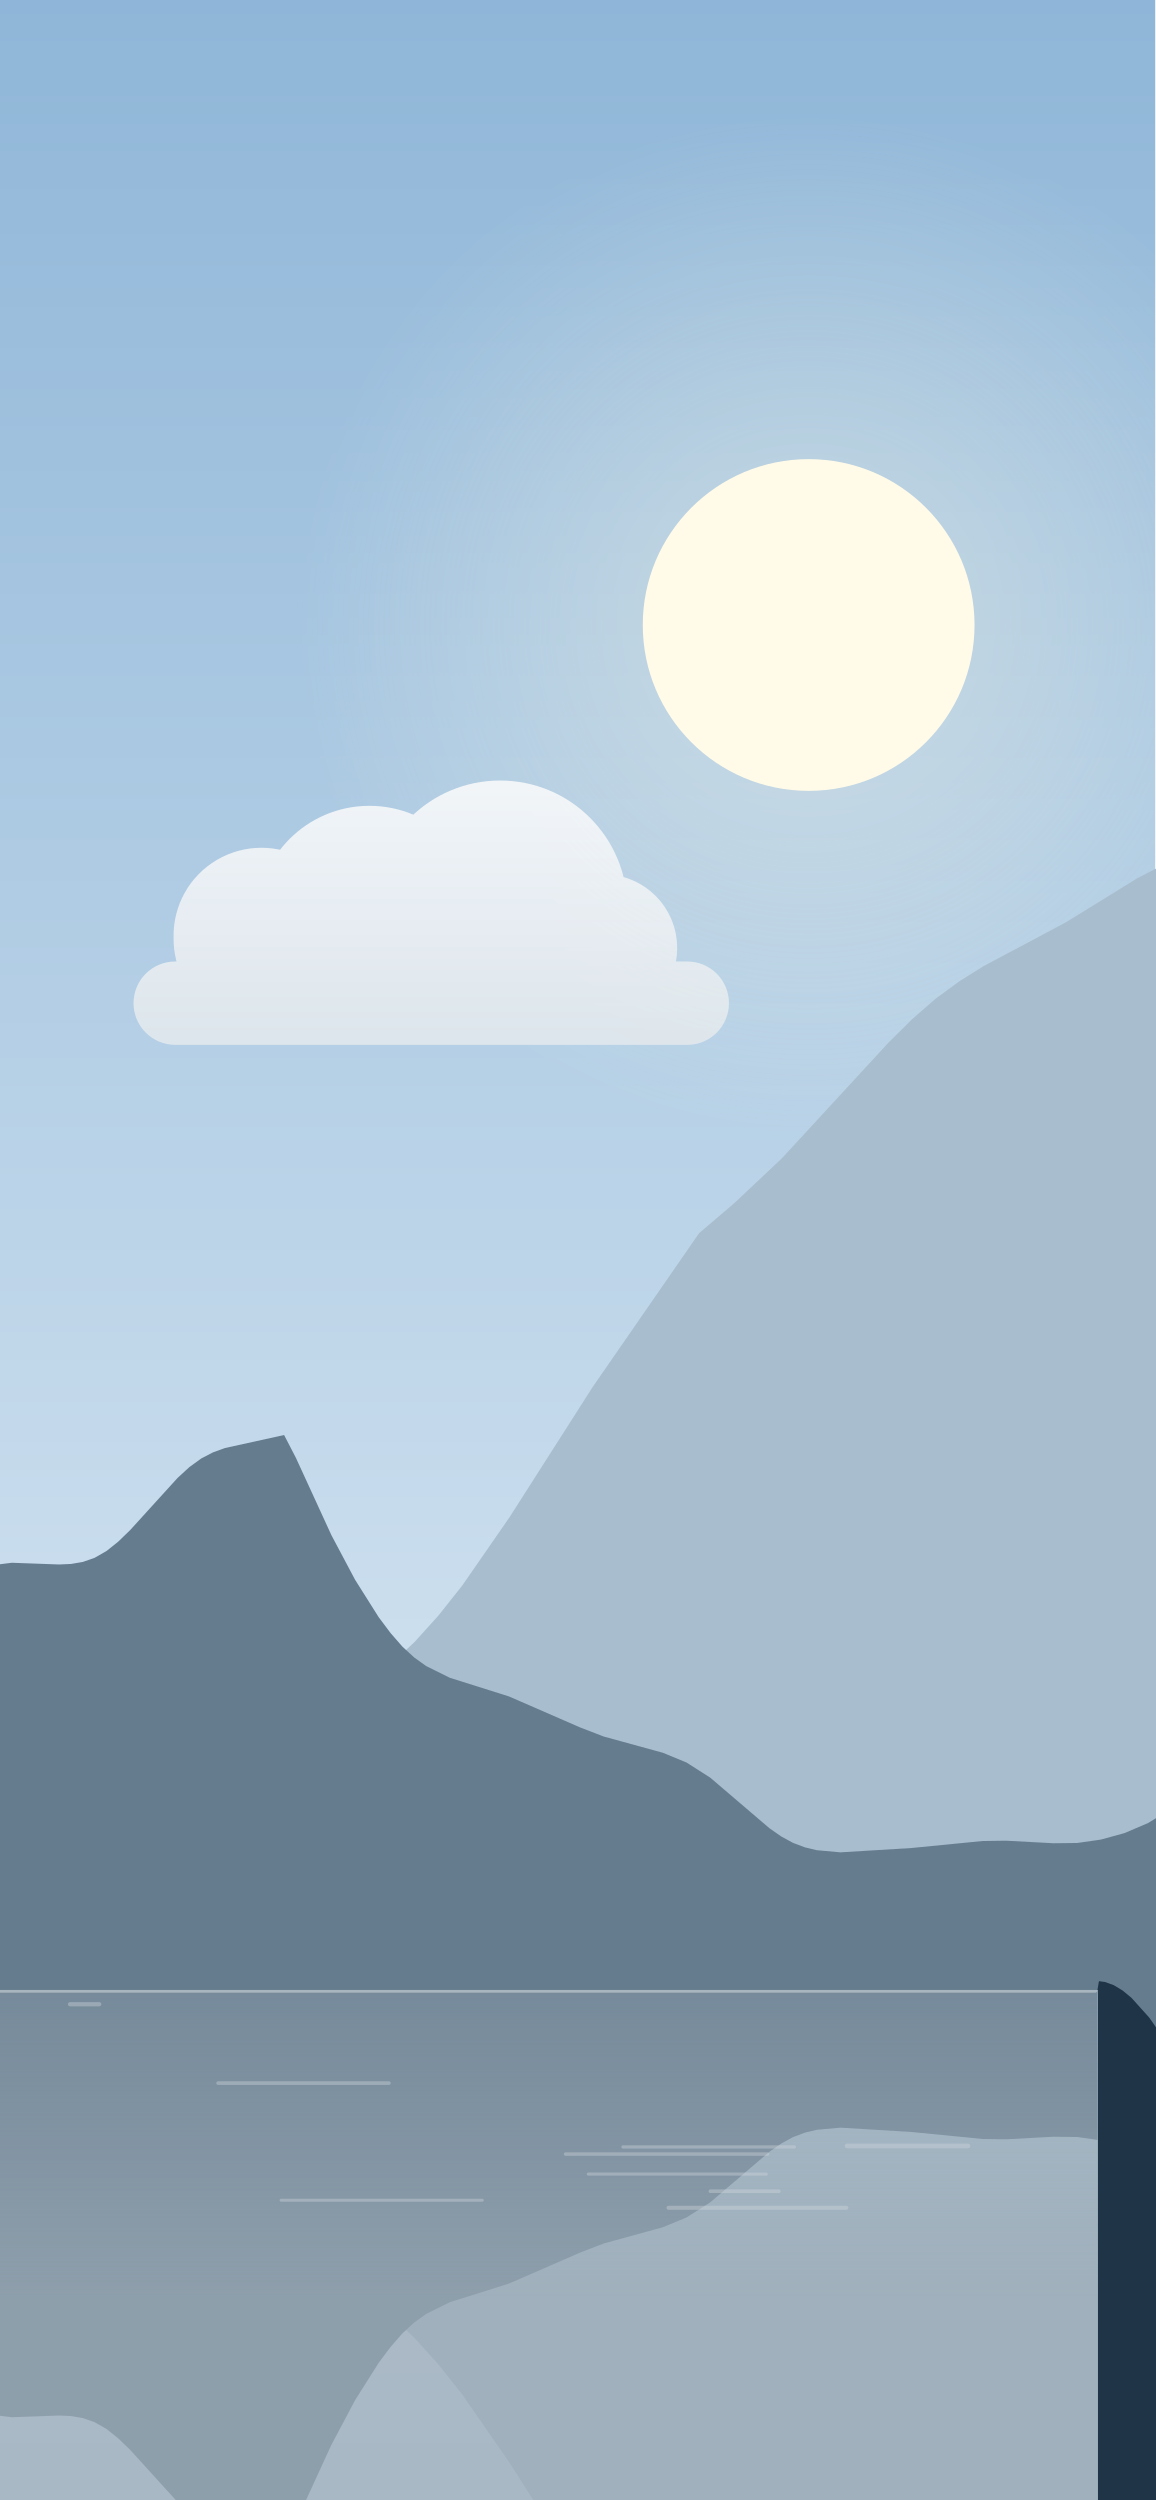
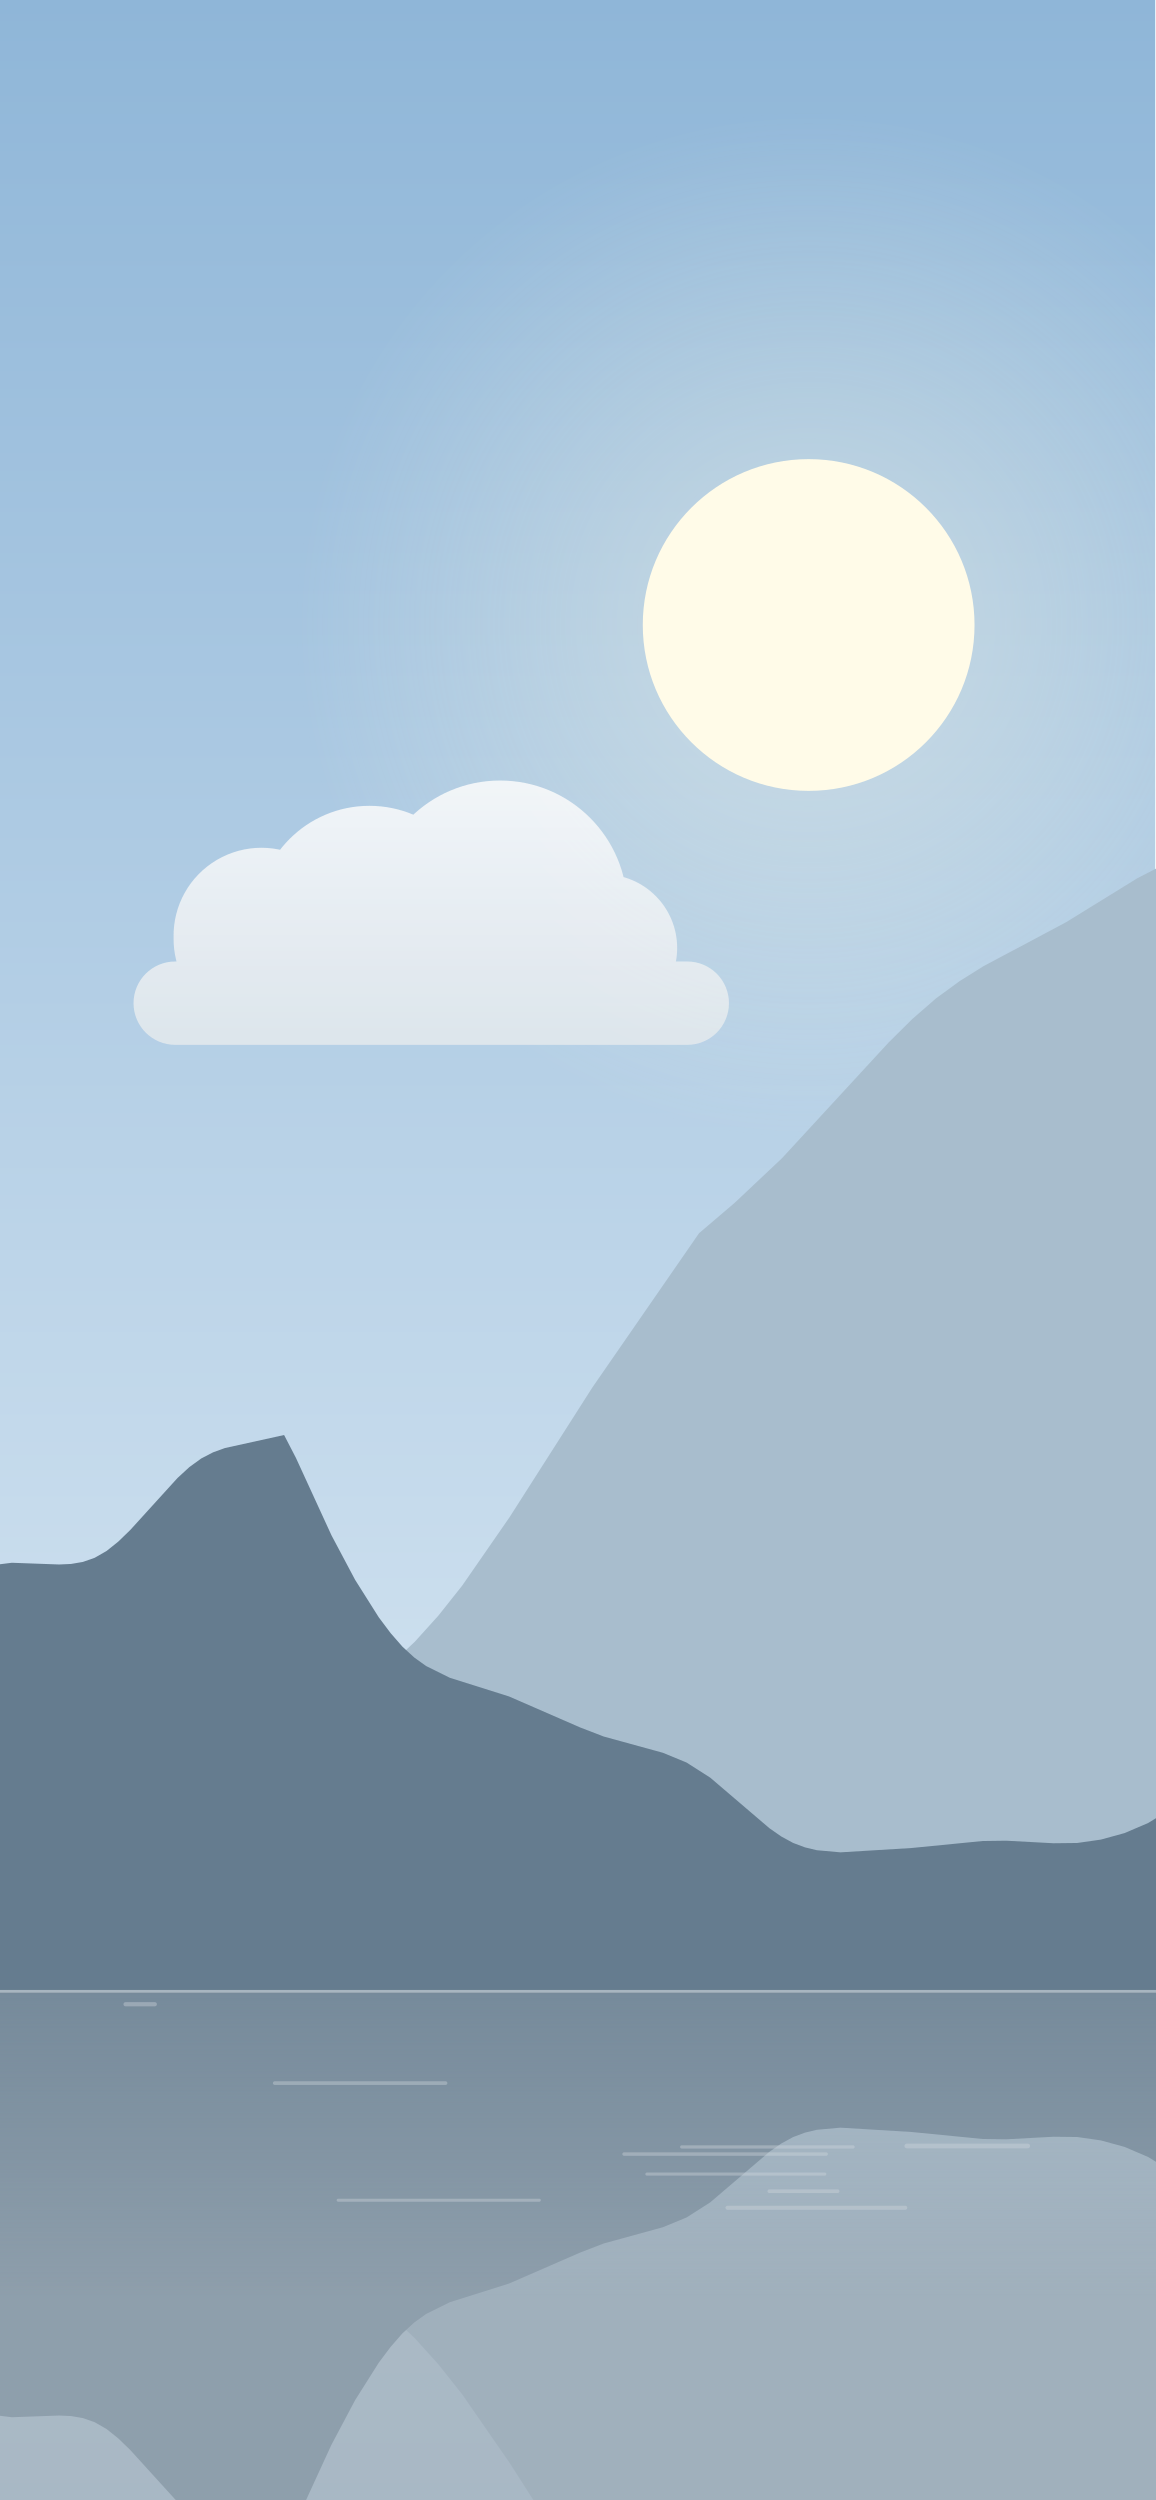
<svg xmlns="http://www.w3.org/2000/svg" width="390" height="844" viewBox="0 0 390 844">
  <defs>
    <linearGradient id="ridgescape-27zltlzv5bn" gradientUnits="userSpaceOnUse" x1="0" y1="0" x2="0" y2="844">
      <stop offset="0" stop-color="#8fb6d8" />
      <stop offset="1" stop-color="#eaf3f9" />
    </linearGradient>
    <radialGradient id="ridgescape-15cz6q5m5bl" gradientUnits="userSpaceOnUse" cx="273" cy="211" r="173.6">
      <stop offset="0" stop-color="#fffbe8" stop-opacity="0.36" />
      <stop offset="0.32" stop-color="#fffbe8" stop-opacity="0.27" />
      <stop offset="1" stop-color="#fffbe8" stop-opacity="0" />
    </radialGradient>
    <linearGradient id="ridgescape-2c50srl795h" gradientUnits="userSpaceOnUse" x1="0" y1="229.6" x2="0" y2="349.6">
      <stop offset="0" stop-color="#ffffff" />
      <stop offset="1" stop-color="#e1e8ed" />
    </linearGradient>
-     <clipPath id="ridgescape-clip-kq5yb179m3">
-       <path d="M-19.5 671.82H370.5V844H-19.5Z" />
+     <clipPath id="ridgescape-clip-twm40v2cie">
+       <path d="M-1 671.82H391V844H-1Z" />
    </clipPath>
    <linearGradient id="ridgescape-k2y8dkcmdb" gradientUnits="userSpaceOnUse" x1="0" y1="671.82" x2="0" y2="775.13">
      <stop offset="0" stop-color="#9dabb6" stop-opacity="0.3" />
      <stop offset="1" stop-color="#9dabb6" stop-opacity="0.73" />
    </linearGradient>
  </defs>
  <path d="M0 0H390V844H0Z" fill="url(#ridgescape-27zltlzv5bn)" />
  <path d="M99.4 211A173.6 173.6 0 1 1 446.6 211A173.6 173.6 0 1 1 99.4 211Z" fill="url(#ridgescape-15cz6q5m5bl)" />
  <path d="M217 211A56 56 0 1 1 329 211A56 56 0 1 1 217 211Z" fill="#fffbe8" />
  <path d="M59.15 324.6H232.03A14.07 14.07 0 0 1 232.03 352.74H59.15A14.07 14.07 0 0 1 59.15 324.6ZM58.6 316.42A29.67 29.67 0 1 1 117.93 316.42A29.67 29.67 0 1 1 58.6 316.42ZM86.64 310.12A38.07 38.07 0 1 1 162.79 310.12A38.07 38.07 0 1 1 86.64 310.12ZM125.87 306.46A42.95 42.95 0 1 1 211.78 306.46A42.95 42.95 0 1 1 125.87 306.46ZM178.89 320.03A24.86 24.86 0 1 1 228.61 320.03A24.86 24.86 0 1 1 178.89 320.03Z" fill="url(#ridgescape-2c50srl795h)" opacity="0.92" />
  <path d="M-4 547.6L8 552.6L32 565.17L44 570.89L56 575.19L68 577.98L76 579.02L84 579.42L92 579.2L100 578.18L104 577.26L112 574.51L120 570.47L124 567.93L132 561.81L140 554.29L148 545.43L156 535.35L172 512.25L200 468.38L236 416.33L248 406.09L264 391.01L300 351.94L308 344.01L316 337.05L324 331.2L332 326.2L360 311.28L384 296.47L396 290.28L396 844L-4 844Z" fill="#a8bdcd" />
  <path d="M-4 529.14L0 528.09L4 527.59L19.98 528.17L23.98 527.99L27.97 527.31L31.97 525.91L35.97 523.61L39.96 520.42L43.96 516.54L59.94 498.96L63.94 495.28L67.94 492.38L71.93 490.31L75.93 488.86L95.91 484.46L99.91 492.19L111.9 518.31L119.89 533.36L127.88 546.02L131.88 551.35L135.87 555.92L139.87 559.59L143.87 562.46L151.86 566.42L171.84 572.72L195.82 583.17L203.81 586.25L223.79 591.74L231.78 595.03L239.78 600.14L259.76 617.21L263.75 619.99L267.75 622.17L271.75 623.67L275.74 624.63L283.74 625.35L307.71 623.89L331.69 621.53L339.68 621.42L355.67 622.28L363.66 622.19L371.65 621.05L379.65 618.85L387.64 615.43L395.63 610.51L395.63 844L-4 844Z" fill="#657c8f" />
-   <path d="M-4 674.82L370 674.82L371 668.84L373 669.11L376 670.19L379 672L382 674.48L388 681.16L396 692.69L396 844L-4 844Z" fill="#1f3446" />
-   <path d="M-19.5 671.82H370.5V844H-19.5Z" fill="#9dabb6" />
-   <g clip-path="url(#ridgescape-clip-kq5yb179m3)">
+   <path d="M-4 674.82L396 674.82L396 844L-4 844Z" fill="#1f3446" />
+   <path d="M-1 671.82H391V844H-1Z" fill="#9dabb6" />
+   <g clip-path="url(#ridgescape-clip-twm40v2cie)">
    <path d="M0 0H390V844H0Z" fill="url(#ridgescape-27zltlzv5bn)" transform="matrix(1 0 0 -1 0 1343.65)" />
  </g>
-   <g clip-path="url(#ridgescape-clip-kq5yb179m3)">
+   <g clip-path="url(#ridgescape-clip-twm40v2cie)">
    <path d="M99.4 211A173.6 173.6 0 1 1 446.6 211A173.6 173.6 0 1 1 99.4 211Z" fill="url(#ridgescape-15cz6q5m5bl)" transform="matrix(1 0 0 -1 0 1343.65)" />
+     <path d="M217 211A56 56 0 1 1 329 211A56 56 0 1 1 217 211Z" fill="#fffbe8" transform="matrix(1 0 0 -1 0 1343.65)" />
+     <path d="M-4 547.6L8 552.6L32 565.17L44 570.89L56 575.19L68 577.98L76 579.02L84 579.42L92 579.2L100 578.18L104 577.26L112 574.51L120 570.47L124 567.93L132 561.81L140 554.29L148 545.43L156 535.35L172 512.25L200 468.38L236 416.33L248 406.09L264 391.01L300 351.94L308 344.01L316 337.05L324 331.2L332 326.2L360 311.28L384 296.47L396 290.28L396 844L-4 844Z" fill="#a8bdcd" transform="matrix(1 0 0 -1 0 1343.65)" />
  </g>
-   <g clip-path="url(#ridgescape-clip-kq5yb179m3)">
-     <path d="M217 211A56 56 0 1 1 329 211A56 56 0 1 1 217 211Z" fill="#fffbe8" transform="matrix(1 0 0 -1 0 1343.65)" />
-   </g>
-   <g clip-path="url(#ridgescape-clip-kq5yb179m3)">
+   <g clip-path="url(#ridgescape-clip-twm40v2cie)">
    <path d="M59.15 324.6H232.03A14.07 14.07 0 0 1 232.03 352.74H59.15A14.07 14.07 0 0 1 59.15 324.6ZM58.6 316.42A29.67 29.67 0 1 1 117.93 316.42A29.67 29.67 0 1 1 58.6 316.42ZM86.64 310.12A38.07 38.07 0 1 1 162.79 310.12A38.07 38.07 0 1 1 86.64 310.12ZM125.87 306.46A42.95 42.95 0 1 1 211.78 306.46A42.95 42.95 0 1 1 125.87 306.46ZM178.89 320.03A24.86 24.86 0 1 1 228.61 320.03A24.86 24.86 0 1 1 178.89 320.03Z" fill="url(#ridgescape-2c50srl795h)" opacity="0.92" transform="matrix(1 0 0 -1 0 1343.65)" />
  </g>
-   <g clip-path="url(#ridgescape-clip-kq5yb179m3)">
-     <path d="M-4 547.6L8 552.6L32 565.17L44 570.89L56 575.19L68 577.98L76 579.02L84 579.42L92 579.2L100 578.18L104 577.26L112 574.51L120 570.47L124 567.93L132 561.81L140 554.29L148 545.43L156 535.35L172 512.25L200 468.38L236 416.33L248 406.09L264 391.01L300 351.94L308 344.01L316 337.05L324 331.2L332 326.2L360 311.28L384 296.47L396 290.28L396 844L-4 844Z" fill="#a8bdcd" transform="matrix(1 0 0 -1 0 1343.65)" />
-   </g>
-   <g clip-path="url(#ridgescape-clip-kq5yb179m3)">
+   <g clip-path="url(#ridgescape-clip-twm40v2cie)">
    <path d="M-4 529.14L0 528.09L4 527.59L19.98 528.17L23.98 527.99L27.97 527.31L31.97 525.91L35.97 523.61L39.96 520.42L43.96 516.54L59.94 498.96L63.94 495.28L67.94 492.38L71.93 490.31L75.93 488.86L95.91 484.46L99.91 492.19L111.9 518.31L119.89 533.36L127.88 546.02L131.88 551.35L135.87 555.92L139.87 559.59L143.87 562.46L151.86 566.42L171.84 572.72L195.82 583.17L203.81 586.25L223.79 591.74L231.78 595.03L239.78 600.14L259.76 617.21L263.75 619.99L267.75 622.17L271.75 623.67L275.74 624.63L283.74 625.35L307.71 623.89L331.69 621.53L339.68 621.42L355.67 622.28L363.66 622.19L371.65 621.05L379.65 618.85L387.64 615.43L395.63 610.51L395.63 844L-4 844Z" fill="#657c8f" transform="matrix(1 0 0 -1 0 1343.65)" />
  </g>
-   <path d="M-19.5 671.82H370.5V844H-19.5Z" fill="url(#ridgescape-k2y8dkcmdb)" />
-   <g clip-path="url(#ridgescape-clip-kq5yb179m3)">
-     <path d="M-18.75 671.22H369.75A0.75 0.75 0 0 1 369.75 672.72H-18.75A0.75 0.75 0 0 1 -18.75 671.22Z" fill="#d2d8de" opacity="0.55" />
+   <path d="M-1 671.82H391V844H-1Z" fill="url(#ridgescape-k2y8dkcmdb)" />
+   <g clip-path="url(#ridgescape-clip-twm40v2cie)">
+     <path d="M-0.25 671.22H390.25A0.75 0.75 0 0 1 390.25 672.72H-0.25A0.75 0.75 0 0 1 -0.25 671.22Z" fill="#d2d8de" opacity="0.55" />
  </g>
-   <g clip-path="url(#ridgescape-clip-kq5yb179m3)">
-     <path d="M94.9 742.29H162.82A0.5 0.5 0 0 1 162.82 743.3H94.9A0.5 0.5 0 0 1 94.9 742.29ZM23.65 675.92H33.51A0.71 0.71 0 0 1 33.51 677.34H23.65A0.71 0.71 0 0 1 23.65 675.92ZM239.83 739.13H262.9A0.61 0.61 0 0 1 262.9 740.36H239.83A0.61 0.61 0 0 1 239.83 739.13ZM225.69 744.66H285.7A0.68 0.68 0 0 1 285.7 746.03H225.69A0.68 0.68 0 0 1 225.69 744.66ZM190.95 726.62H259.14A0.59 0.59 0 0 1 259.14 727.8H190.95A0.59 0.59 0 0 1 190.95 726.62ZM73.55 702.64H131.36A0.62 0.62 0 0 1 131.36 703.87H73.55A0.62 0.62 0 0 1 73.55 702.64ZM210.33 724.26H268.18A0.55 0.55 0 0 1 268.18 725.36H210.33A0.55 0.55 0 0 1 210.33 724.26ZM198.62 733.45H258.68A0.52 0.52 0 0 1 258.68 734.49H198.62A0.52 0.52 0 0 1 198.62 733.45ZM285.97 723.68H326.78A0.79 0.79 0 0 1 326.78 725.27H285.97A0.79 0.79 0 0 1 285.97 723.68Z" fill="#d2d8de" opacity="0.38" />
+   <g clip-path="url(#ridgescape-clip-twm40v2cie)">
+     <path d="M114.16 742.29H182.08A0.5 0.5 0 0 1 182.08 743.3H114.16A0.5 0.5 0 0 1 114.16 742.29ZM42.39 675.92H52.26A0.71 0.71 0 0 1 52.26 677.34H42.39A0.71 0.71 0 0 1 42.39 675.92ZM259.72 739.13H282.79A0.61 0.61 0 0 1 282.79 740.36H259.72A0.61 0.61 0 0 1 259.72 739.13ZM245.61 744.66H305.61A0.68 0.68 0 0 1 305.61 746.03H245.61A0.68 0.68 0 0 1 245.61 744.66ZM210.7 726.62H278.9A0.59 0.59 0 0 1 278.9 727.8H210.7A0.59 0.59 0 0 1 210.7 726.62ZM92.68 702.64H150.49A0.62 0.62 0 0 1 150.49 703.87H92.68A0.62 0.62 0 0 1 92.68 702.64ZM230.15 724.26H288A0.55 0.55 0 0 1 288 725.36H230.15A0.55 0.55 0 0 1 230.15 724.26ZM218.39 733.45H278.45A0.52 0.52 0 0 1 278.45 734.49H218.39A0.52 0.52 0 0 1 218.39 733.45ZM306.14 723.68H346.95A0.79 0.79 0 0 1 346.95 725.27H306.14A0.79 0.79 0 0 1 306.14 723.68Z" fill="#d2d8de" opacity="0.38" />
  </g>
</svg>
